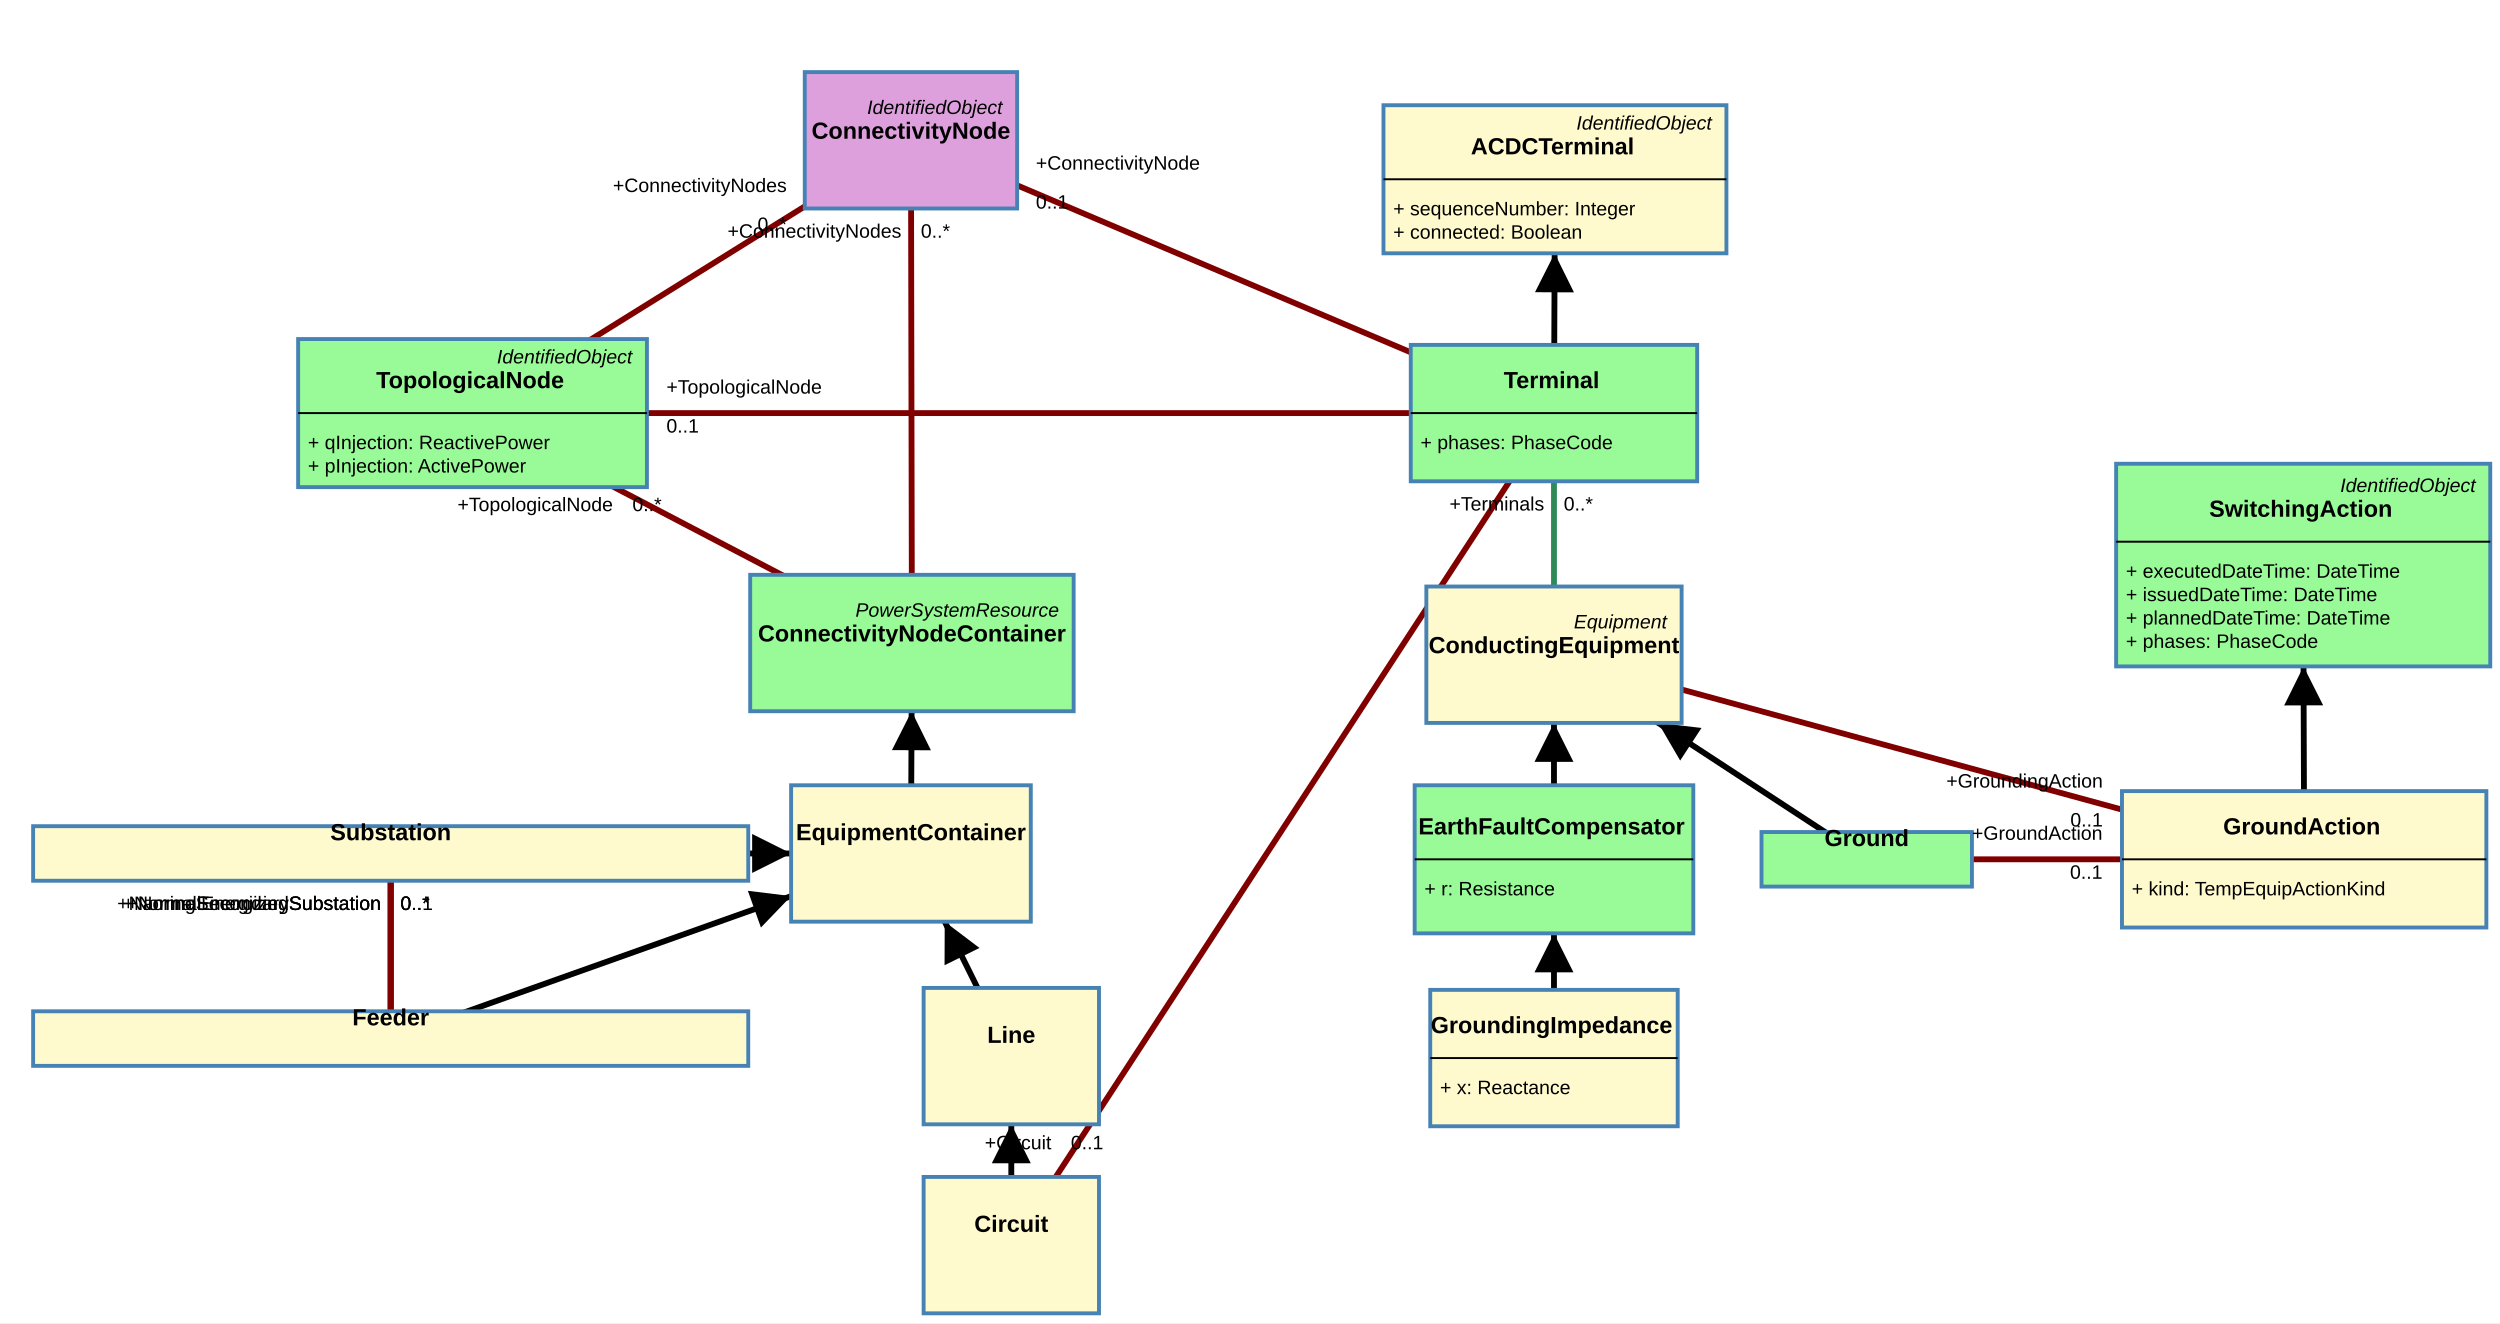
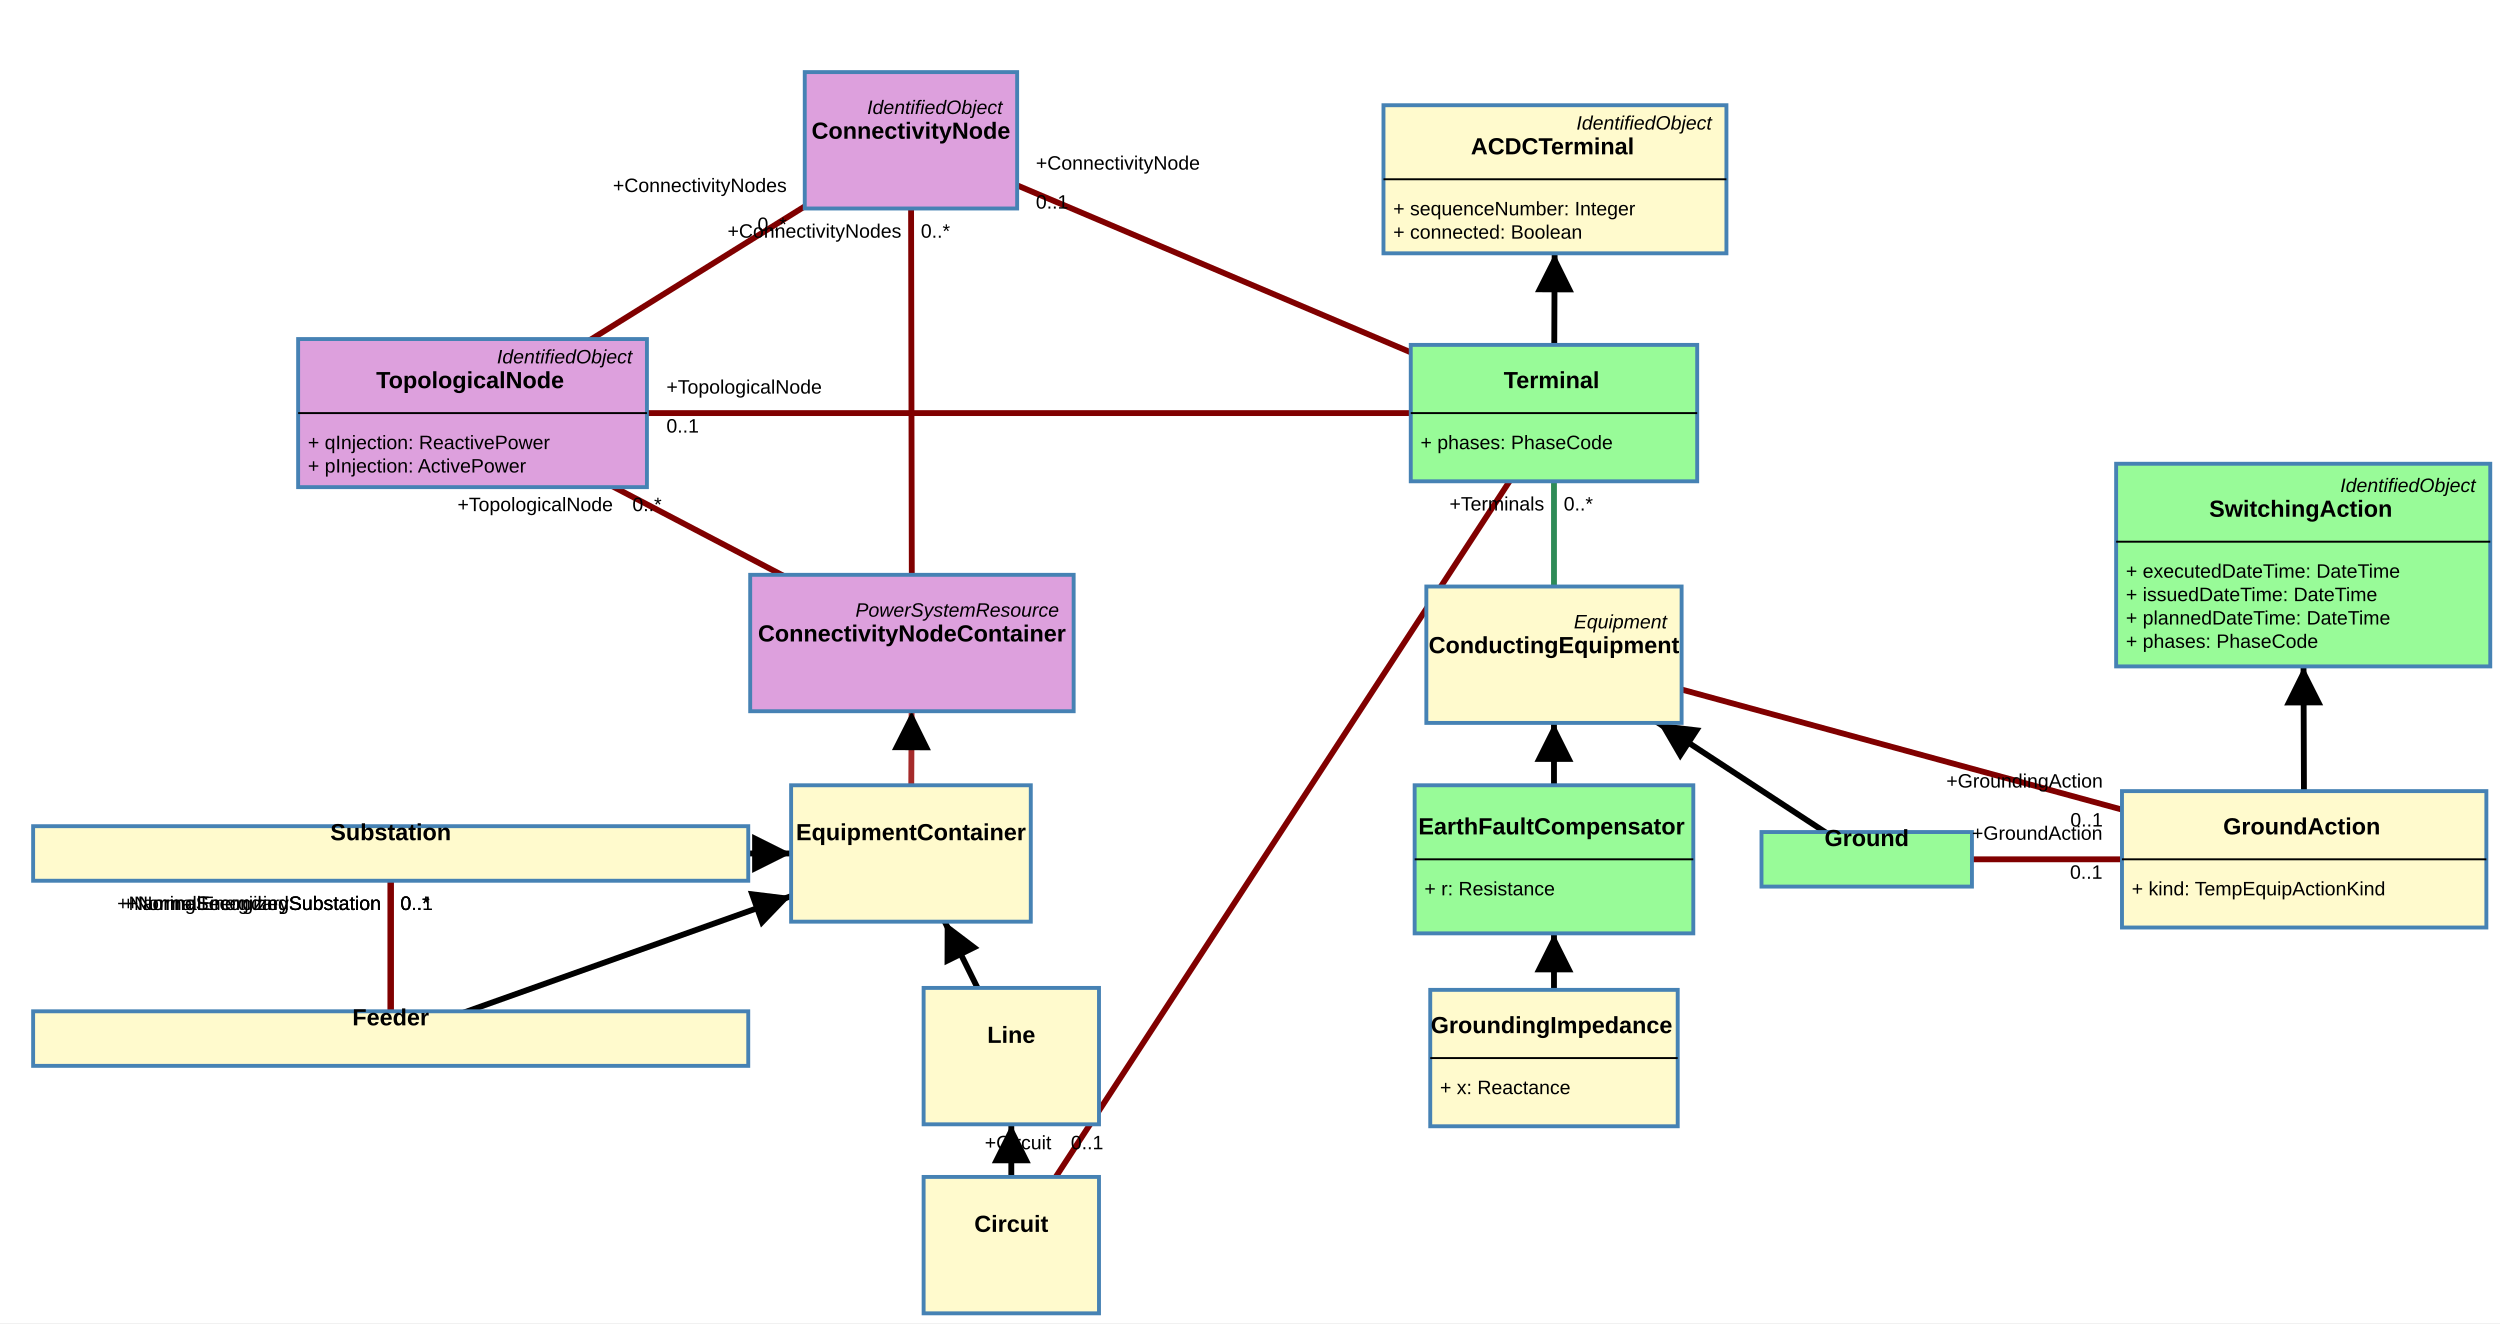
<svg xmlns="http://www.w3.org/2000/svg" width="1283" height="679">
  <rect width="100%" height="100%" fill="white" />
  <g class="zoom-group">
    <defs>
      <marker id="arrowhead" viewBox="-0 -5 10 10" refX="5" refY="0" orient="auto" markerWidth="10" markerHeight="10" xoverflow="visible">
        <path d="M 0,-5 L 10 ,0 L 0,5" fill="black" style="stroke: none;" />
      </marker>
    </defs>
    <line class="link" x1="797.5" y1="543" x2="797.5" y2="441" stroke="#000000" stroke-width="3" marker-end="url(#arrowhead)" />
    <line class="link" x1="519" y1="542" x2="467.5" y2="438" stroke="#000000" stroke-width="3" marker-end="url(#arrowhead)" />
    <line class="link" x1="200.5" y1="438" x2="467.5" y2="438" stroke="#000000" stroke-width="3" marker-end="url(#arrowhead)" />
    <line class="link" x1="242.5" y1="212" x2="468" y2="330" stroke="#800000" stroke-width="3" />
-     <line class="link" x1="467.5" y1="438" x2="468" y2="330" stroke="#000000" stroke-width="3" marker-end="url(#arrowhead)" />
+     <line class="link" x1="467.5" y1="438" x2="468" y2="330" stroke="#a52a2a" stroke-width="3" marker-end="url(#arrowhead)" />
    <line class="link" x1="467.5" y1="72" x2="242.5" y2="212" stroke="#800000" stroke-width="3" />
    <line class="link" x1="467.5" y1="72" x2="468" y2="330" stroke="#800000" stroke-width="3" />
    <line class="link" x1="958" y1="441" x2="797.5" y2="336" stroke="#000000" stroke-width="3" marker-end="url(#arrowhead)" />
    <line class="link" x1="797.5" y1="441" x2="797.5" y2="336" stroke="#000000" stroke-width="3" marker-end="url(#arrowhead)" />
    <line class="link" x1="797.5" y1="212" x2="242.5" y2="212" stroke="#800000" stroke-width="3" />
    <line class="link" x1="797.5" y1="212" x2="467.5" y2="72" stroke="#800000" stroke-width="3" />
    <line class="link" x1="797.5" y1="212" x2="797.5" y2="336" stroke="#2e8b57" stroke-width="3" />
    <line class="link" x1="797.5" y1="212" x2="798" y2="92" stroke="#000000" stroke-width="3" marker-end="url(#arrowhead)" />
    <line class="link" x1="200.5" y1="533" x2="467.5" y2="438" stroke="#000000" stroke-width="3" marker-end="url(#arrowhead)" />
    <line class="link" x1="200.5" y1="533" x2="200.5" y2="438" stroke="#800000" stroke-width="3" />
    <line class="link" x1="200.5" y1="533" x2="200.5" y2="438" stroke="#800000" stroke-width="3" />
    <line class="link" x1="519" y1="639" x2="519" y2="542" stroke="#000000" stroke-width="3" marker-end="url(#arrowhead)" />
    <line class="link" x1="519" y1="639" x2="797.5" y2="212" stroke="#800000" stroke-width="3" />
    <line class="link" x1="200.5" y1="533" x2="200.5" y2="438" stroke="#800000" stroke-width="3" />
    <line class="link" x1="1182.5" y1="441" x2="1182" y2="290" stroke="#000000" stroke-width="3" marker-end="url(#arrowhead)" />
    <line class="link" x1="1182.5" y1="441" x2="958" y2="441" stroke="#800000" stroke-width="3" />
    <line class="link" x1="1182.5" y1="441" x2="797.5" y2="336" stroke="#800000" stroke-width="3" />
    <line class="arrow" x2="797.5" y2="489" x1="797.5" y1="543" stroke="#000000" stroke-width="2" marker-end="url(#arrowhead)" />
    <line class="arrow" x2="489.269" y2="481.961" x1="519" y1="542" stroke="#000000" stroke-width="2" marker-end="url(#arrowhead)" />
    <line class="arrow" x2="396" y2="438" x1="200.5" y1="438" stroke="#000000" stroke-width="2" marker-end="url(#arrowhead)" />
-     <line class="arrow" x2="467.792" y2="375" x1="467.5" y1="438" stroke="#000000" stroke-width="2" marker-end="url(#arrowhead)" />
+     <line class="arrow" x2="467.792" y2="375" x1="467.5" y1="438" stroke="#a52a2a" stroke-width="2" marker-end="url(#arrowhead)" />
    <line class="arrow" x2="859.368" y2="376.475" x1="958" y1="441" stroke="#000000" stroke-width="2" marker-end="url(#arrowhead)" />
    <line class="arrow" x2="797.5" y2="381" x1="797.5" y1="441" stroke="#000000" stroke-width="2" marker-end="url(#arrowhead)" />
    <line class="arrow" x2="797.8" y2="140" x1="797.5" y1="212" stroke="#000000" stroke-width="2" marker-end="url(#arrowhead)" />
    <line class="arrow" x2="396.579" y2="463.234" x1="200.5" y1="533" stroke="#000000" stroke-width="2" marker-end="url(#arrowhead)" />
    <line class="arrow" x2="519" y2="587" x1="519" y1="639" stroke="#000000" stroke-width="2" marker-end="url(#arrowhead)" />
    <line class="arrow" x2="1182.205" y2="352" x1="1182.5" y1="441" stroke="#000000" stroke-width="2" marker-end="url(#arrowhead)" />
    <g class="draggable" transform="translate(724, 177)">
      <rect class="box" width="147" height="70" style="fill: #98fb98; stroke: steelblue; stroke-width: 2px; cursor: move;" />
      <text x="0" y="0" text-anchor="start" font-size="10px">
        <tspan x="73.5" y="18" dy=".35em" text-anchor="middle" style="font-family: Arial, sans-serif; font-weight: 700; font-style: normal; fill: black; font-size: 12px; pointer-events: none;">Terminal</tspan>
        <tspan x="5" y="50" dy=".35em" text-anchor="start" style="font-family: Arial, sans-serif; font-weight: 400; font-style: normal; fill: black; font-size: 10px; pointer-events: none;">+   phases: PhaseCode</tspan>
      </text>
      <line x1="0" x2="147" y1="35" y2="35" stroke="black" stroke-width="1" />
    </g>
    <g class="draggable" transform="translate(732, 301)">
      <rect class="box" width="131" height="70" style="fill: #fffacd; stroke: steelblue; stroke-width: 2px; cursor: move;" />
      <text x="0" y="0" text-anchor="start" font-size="10px">
        <tspan x="126" y="18" dy=".35em" text-anchor="end" style="font-family: Arial, sans-serif; font-weight: 400; font-style: italic; fill: black; font-size: 10px; pointer-events: none;">Equipment</tspan>
        <tspan x="65.5" y="30" dy=".35em" text-anchor="middle" style="font-family: Arial, sans-serif; font-weight: 700; font-style: normal; fill: black; font-size: 12px; pointer-events: none;">ConductingEquipment</tspan>
      </text>
    </g>
    <g class="draggable" transform="translate(413, 37)">
      <rect class="box" width="109" height="70" style="fill: #dda0dd; stroke: steelblue; stroke-width: 2px; cursor: move;" />
      <text x="0" y="0" text-anchor="start" font-size="10px">
        <tspan x="104" y="18" dy=".35em" text-anchor="end" style="font-family: Arial, sans-serif; font-weight: 400; font-style: italic; fill: black; font-size: 10px; pointer-events: none;">IdentifiedObject</tspan>
        <tspan x="54.5" y="30" dy=".35em" text-anchor="middle" style="font-family: Arial, sans-serif; font-weight: 700; font-style: normal; fill: black; font-size: 12px; pointer-events: none;">ConnectivityNode</tspan>
      </text>
    </g>
    <g class="draggable" transform="translate(385, 295)">
-       <rect class="box" width="166" height="70" style="fill: #98fb98; stroke: steelblue; stroke-width: 2px; cursor: move;" />
+       <rect class="box" width="166" height="70" style="fill: #dda0dd; stroke: steelblue; stroke-width: 2px; cursor: move;" />
      <text x="0" y="0" text-anchor="start" font-size="10px">
        <tspan x="161" y="18" dy=".35em" text-anchor="end" style="font-family: Arial, sans-serif; font-weight: 400; font-style: italic; fill: black; font-size: 10px; pointer-events: none;">PowerSystemResource</tspan>
        <tspan x="83" y="30" dy=".35em" text-anchor="middle" style="font-family: Arial, sans-serif; font-weight: 700; font-style: normal; fill: black; font-size: 12px; pointer-events: none;">ConnectivityNodeContainer</tspan>
      </text>
    </g>
    <g class="draggable" transform="translate(17, 424)">
      <rect class="box" width="367" height="28" style="fill: #fffacd; stroke: steelblue; stroke-width: 2px; cursor: move;" />
      <text x="0" y="0" text-anchor="start" font-size="10px">
        <tspan x="183.5" y="3" dy=".35em" text-anchor="middle" style="font-family: Arial, sans-serif; font-weight: 700; font-style: normal; fill: black; font-size: 12px; pointer-events: none;">Substation</tspan>
      </text>
    </g>
    <g class="draggable" transform="translate(406, 403)">
      <rect class="box" width="123" height="70" style="fill: #fffacd; stroke: steelblue; stroke-width: 2px; cursor: move;" />
      <text x="0" y="0" text-anchor="start" font-size="10px">
        <tspan x="61.5" y="24" dy=".35em" text-anchor="middle" style="font-family: Arial, sans-serif; font-weight: 700; font-style: normal; fill: black; font-size: 12px; pointer-events: none;">EquipmentContainer</tspan>
      </text>
    </g>
    <g class="draggable" transform="translate(153, 174)">
-       <rect class="box" width="179" height="76" style="fill: #98fb98; stroke: steelblue; stroke-width: 2px; cursor: move;" />
+       <rect class="box" width="179" height="76" style="fill: #dda0dd; stroke: steelblue; stroke-width: 2px; cursor: move;" />
      <text x="0" y="0" text-anchor="start" font-size="10px">
        <tspan x="174" y="9" dy=".35em" text-anchor="end" style="font-family: Arial, sans-serif; font-weight: 400; font-style: italic; fill: black; font-size: 10px; pointer-events: none;">IdentifiedObject</tspan>
        <tspan x="89.5" y="21" dy=".35em" text-anchor="middle" style="font-family: Arial, sans-serif; font-weight: 700; font-style: normal; fill: black; font-size: 12px; pointer-events: none;">TopologicalNode</tspan>
        <tspan x="5" y="53" dy=".35em" text-anchor="start" style="font-family: Arial, sans-serif; font-weight: 400; font-style: normal; fill: black; font-size: 10px; pointer-events: none;">+   qInjection: ReactivePower</tspan>
        <tspan x="5" y="65" dy=".35em" text-anchor="start" style="font-family: Arial, sans-serif; font-weight: 400; font-style: normal; fill: black; font-size: 10px; pointer-events: none;">+   pInjection: ActivePower</tspan>
      </text>
      <line x1="0" x2="179" y1="38" y2="38" stroke="black" stroke-width="1" />
    </g>
    <g class="draggable" transform="translate(904, 427)">
      <rect class="box" width="108" height="28" style="fill: #98fb98; stroke: steelblue; stroke-width: 2px; cursor: move;" />
      <text x="0" y="0" text-anchor="start" font-size="10px">
        <tspan x="54" y="3" dy=".35em" text-anchor="middle" style="font-family: Arial, sans-serif; font-weight: 700; font-style: normal; fill: black; font-size: 12px; pointer-events: none;">Ground</tspan>
      </text>
    </g>
    <g class="draggable" transform="translate(474, 507)">
      <rect class="box" width="90" height="70" style="fill: #fffacd; stroke: steelblue; stroke-width: 2px; cursor: move;" />
      <text x="0" y="0" text-anchor="start" font-size="10px">
        <tspan x="45" y="24" dy=".35em" text-anchor="middle" style="font-family: Arial, sans-serif; font-weight: 700; font-style: normal; fill: black; font-size: 12px; pointer-events: none;">Line</tspan>
      </text>
    </g>
    <g class="draggable" transform="translate(734, 508)">
      <rect class="box" width="127" height="70" style="fill: #fffacd; stroke: steelblue; stroke-width: 2px; cursor: move;" />
      <text x="0" y="0" text-anchor="start" font-size="10px">
        <tspan x="63.5" y="18" dy=".35em" text-anchor="middle" style="font-family: Arial, sans-serif; font-weight: 700; font-style: normal; fill: black; font-size: 12px; pointer-events: none;">GroundingImpedance</tspan>
        <tspan x="5" y="50" dy=".35em" text-anchor="start" style="font-family: Arial, sans-serif; font-weight: 400; font-style: normal; fill: black; font-size: 10px; pointer-events: none;">+   x: Reactance</tspan>
      </text>
      <line x1="0" x2="127" y1="35" y2="35" stroke="black" stroke-width="1" />
    </g>
    <g class="draggable" transform="translate(726, 403)">
      <rect class="box" width="143" height="76" style="fill: #98fb98; stroke: steelblue; stroke-width: 2px; cursor: move;" />
      <text x="0" y="0" text-anchor="start" font-size="10px">
        <tspan x="71.5" y="21" dy=".35em" text-anchor="middle" style="font-family: Arial, sans-serif; font-weight: 700; font-style: normal; fill: black; font-size: 12px; pointer-events: none;">EarthFaultCompensator</tspan>
        <tspan x="5" y="53" dy=".35em" text-anchor="start" style="font-family: Arial, sans-serif; font-weight: 400; font-style: normal; fill: black; font-size: 10px; pointer-events: none;">+   r: Resistance</tspan>
      </text>
      <line x1="0" x2="143" y1="38" y2="38" stroke="black" stroke-width="1" />
    </g>
    <g class="draggable" transform="translate(710, 54)">
      <rect class="box" width="176" height="76" style="fill: #fffacd; stroke: steelblue; stroke-width: 2px; cursor: move;" />
      <text x="0" y="0" text-anchor="start" font-size="10px">
        <tspan x="171" y="9" dy=".35em" text-anchor="end" style="font-family: Arial, sans-serif; font-weight: 400; font-style: italic; fill: black; font-size: 10px; pointer-events: none;">IdentifiedObject</tspan>
        <tspan x="88" y="21" dy=".35em" text-anchor="middle" style="font-family: Arial, sans-serif; font-weight: 700; font-style: normal; fill: black; font-size: 12px; pointer-events: none;">ACDCTerminal</tspan>
        <tspan x="5" y="53" dy=".35em" text-anchor="start" style="font-family: Arial, sans-serif; font-weight: 400; font-style: normal; fill: black; font-size: 10px; pointer-events: none;">+   sequenceNumber: Integer</tspan>
        <tspan x="5" y="65" dy=".35em" text-anchor="start" style="font-family: Arial, sans-serif; font-weight: 400; font-style: normal; fill: black; font-size: 10px; pointer-events: none;">+   connected: Boolean</tspan>
      </text>
      <line x1="0" x2="176" y1="38" y2="38" stroke="black" stroke-width="1" />
    </g>
    <g class="draggable" transform="translate(17, 519)">
      <rect class="box" width="367" height="28" style="fill: #fffacd; stroke: steelblue; stroke-width: 2px; cursor: move;" />
      <text x="0" y="0" text-anchor="start" font-size="10px">
        <tspan x="183.5" y="3" dy=".35em" text-anchor="middle" style="font-family: Arial, sans-serif; font-weight: 700; font-style: normal; fill: black; font-size: 12px; pointer-events: none;">Feeder</tspan>
      </text>
    </g>
    <g class="draggable" transform="translate(474, 604)">
      <rect class="box" width="90" height="70" style="fill: #fffacd; stroke: steelblue; stroke-width: 2px; cursor: move;" />
      <text x="0" y="0" text-anchor="start" font-size="10px">
        <tspan x="45" y="24" dy=".35em" text-anchor="middle" style="font-family: Arial, sans-serif; font-weight: 700; font-style: normal; fill: black; font-size: 12px; pointer-events: none;">Circuit</tspan>
      </text>
    </g>
    <g class="draggable" transform="translate(1089, 406)">
      <rect class="box" width="187" height="70" style="fill: #fffacd; stroke: steelblue; stroke-width: 2px; cursor: move;" />
      <text x="0" y="0" text-anchor="start" font-size="10px">
        <tspan x="93.5" y="18" dy=".35em" text-anchor="middle" style="font-family: Arial, sans-serif; font-weight: 700; font-style: normal; fill: black; font-size: 12px; pointer-events: none;">GroundAction</tspan>
        <tspan x="5" y="50" dy=".35em" text-anchor="start" style="font-family: Arial, sans-serif; font-weight: 400; font-style: normal; fill: black; font-size: 10px; pointer-events: none;">+   kind: TempEquipActionKind</tspan>
      </text>
      <line x1="0" x2="187" y1="35" y2="35" stroke="black" stroke-width="1" />
    </g>
    <g class="draggable" transform="translate(1086, 238)">
      <rect class="box" width="192" height="104" style="fill: #98fb98; stroke: steelblue; stroke-width: 2px; cursor: move;" />
      <text x="0" y="0" text-anchor="start" font-size="10px">
        <tspan x="187" y="11" dy=".35em" text-anchor="end" style="font-family: Arial, sans-serif; font-weight: 400; font-style: italic; fill: black; font-size: 10px; pointer-events: none;">IdentifiedObject</tspan>
        <tspan x="96" y="23" dy=".35em" text-anchor="middle" style="font-family: Arial, sans-serif; font-weight: 700; font-style: normal; fill: black; font-size: 12px; pointer-events: none;">SwitchingAction</tspan>
        <tspan x="5" y="55" dy=".35em" text-anchor="start" style="font-family: Arial, sans-serif; font-weight: 400; font-style: normal; fill: black; font-size: 10px; pointer-events: none;">+   executedDateTime: DateTime</tspan>
        <tspan x="5" y="67" dy=".35em" text-anchor="start" style="font-family: Arial, sans-serif; font-weight: 400; font-style: normal; fill: black; font-size: 10px; pointer-events: none;">+   issuedDateTime: DateTime</tspan>
        <tspan x="5" y="79" dy=".35em" text-anchor="start" style="font-family: Arial, sans-serif; font-weight: 400; font-style: normal; fill: black; font-size: 10px; pointer-events: none;">+   plannedDateTime: DateTime</tspan>
        <tspan x="5" y="91" dy=".35em" text-anchor="start" style="font-family: Arial, sans-serif; font-weight: 400; font-style: normal; fill: black; font-size: 10px; pointer-events: none;">+   phases: PhaseCode</tspan>
      </text>
      <line x1="0" x2="192" y1="40" y2="40" stroke="black" stroke-width="1" />
    </g>
    <text class="link-text-start-top" x="792.5" y="503" text-anchor="end" dy="-1em" style="font-family: Arial, sans-serif; font-size: 10px; fill: black;" />
    <text class="link-text-start-top" x="494.449" y="502.519" text-anchor="end" dy="-1em" style="font-family: Arial, sans-serif; font-size: 10px; fill: black;" />
    <text class="link-text-start-top" x="394" y="438" text-anchor="start" dy="-1em" style="font-family: Arial, sans-serif; font-size: 10px; fill: black;" />
    <text class="link-text-start-top" x="314.549" y="252.318" text-anchor="end" dy="1em" style="font-family: Arial, sans-serif; font-size: 10px; fill: black;">+TopologicalNode</text>
    <text class="link-text-start-top" x="462.685" y="398" text-anchor="end" dy="-1em" style="font-family: Arial, sans-serif; font-size: 10px; fill: black;" />
    <text class="link-text-start-top" x="403.755" y="108.553" text-anchor="end" dy="-1em" style="font-family: Arial, sans-serif; font-size: 10px; fill: black;">+ConnectivityNodes</text>
    <text class="link-text-start-top" x="462.578" y="112" text-anchor="end" dy="1em" style="font-family: Arial, sans-serif; font-size: 10px; fill: black;">+ConnectivityNodes</text>
    <text class="link-text-start-top" x="927.416" y="424.263" text-anchor="end" dy="-1em" style="font-family: Arial, sans-serif; font-size: 10px; fill: black;" />
    <text class="link-text-start-top" x="792.5" y="398" text-anchor="end" dy="-1em" style="font-family: Arial, sans-serif; font-size: 10px; fill: black;" />
    <text class="link-text-start-top" x="714" y="212" text-anchor="end" dy="-1em" style="font-family: Arial, sans-serif; font-size: 10px; fill: black;" />
    <text class="link-text-start-top" x="714.397" y="178.865" text-anchor="end" dy="-1em" style="font-family: Arial, sans-serif; font-size: 10px; fill: black;" />
    <text class="link-text-start-top" x="792.5" y="252" text-anchor="end" dy="1em" style="font-family: Arial, sans-serif; font-size: 10px; fill: black;">+Terminals</text>
    <text class="link-text-start-top" x="792.667" y="172" text-anchor="end" dy="-1em" style="font-family: Arial, sans-serif; font-size: 10px; fill: black;" />
    <text class="link-text-start-top" x="239.558" y="517.324" text-anchor="end" dy="-1em" style="font-family: Arial, sans-serif; font-size: 10px; fill: black;" />
    <text class="link-text-start-top" x="195.5" y="514" text-anchor="end" dy="-1em" style="font-family: Arial, sans-serif; font-size: 10px; fill: black;" />
    <text class="link-text-start-top" x="195.5" y="514" text-anchor="end" dy="-1em" style="font-family: Arial, sans-serif; font-size: 10px; fill: black;" />
    <text class="link-text-start-top" x="514" y="599" text-anchor="end" dy="-1em" style="font-family: Arial, sans-serif; font-size: 10px; fill: black;" />
    <text class="link-text-start-top" x="539.559" y="599.812" text-anchor="end" dy="-1em" style="font-family: Arial, sans-serif; font-size: 10px; fill: black;">+Circuit</text>
    <text class="link-text-start-top" x="195.5" y="514" text-anchor="end" dy="-1em" style="font-family: Arial, sans-serif; font-size: 10px; fill: black;" />
    <text class="link-text-start-top" x="1177.368" y="401" text-anchor="end" dy="-1em" style="font-family: Arial, sans-serif; font-size: 10px; fill: black;" />
    <text class="link-text-start-top" x="1079" y="441" text-anchor="end" dy="-1em" style="font-family: Arial, sans-serif; font-size: 10px; fill: black;">+GroundAction</text>
    <text class="link-text-start-top" x="1079.176" y="414.184" text-anchor="end" dy="-1em" style="font-family: Arial, sans-serif; font-size: 10px; fill: black;">+GroundingAction</text>
    <text class="link-text-start-btm" x="802.5" y="503" dy="-1em" text-anchor="start" style="font-family: Arial, sans-serif; font-size: 10px; fill: black;" />
    <text class="link-text-start-btm" x="504.449" y="502.519" dy="-1em" text-anchor="start" style="font-family: Arial, sans-serif; font-size: 10px; fill: black;" />
    <text class="link-text-start-btm" x="394" y="438" dy="1em" text-anchor="start" style="font-family: Arial, sans-serif; font-size: 10px; fill: black;" />
    <text class="link-text-start-btm" x="324.549" y="252.318" dy="1em" text-anchor="start" style="font-family: Arial, sans-serif; font-size: 10px; fill: black;">0..*</text>
    <text class="link-text-start-btm" x="472.685" y="398" dy="-1em" text-anchor="start" style="font-family: Arial, sans-serif; font-size: 10px; fill: black;" />
    <text class="link-text-start-btm" x="403.755" y="108.553" dy="1em" text-anchor="end" style="font-family: Arial, sans-serif; font-size: 10px; fill: black;">0..*</text>
    <text class="link-text-start-btm" x="472.578" y="112" dy="1em" text-anchor="start" style="font-family: Arial, sans-serif; font-size: 10px; fill: black;">0..*</text>
    <text class="link-text-start-btm" x="937.416" y="424.263" dy="-1em" text-anchor="start" style="font-family: Arial, sans-serif; font-size: 10px; fill: black;" />
    <text class="link-text-start-btm" x="802.5" y="398" dy="-1em" text-anchor="start" style="font-family: Arial, sans-serif; font-size: 10px; fill: black;" />
    <text class="link-text-start-btm" x="714" y="212" dy="1em" text-anchor="end" style="font-family: Arial, sans-serif; font-size: 10px; fill: black;" />
    <text class="link-text-start-btm" x="714.397" y="178.865" dy="1em" text-anchor="end" style="font-family: Arial, sans-serif; font-size: 10px; fill: black;" />
    <text class="link-text-start-btm" x="802.5" y="252" dy="1em" text-anchor="start" style="font-family: Arial, sans-serif; font-size: 10px; fill: black;">0..*</text>
    <text class="link-text-start-btm" x="802.667" y="172" dy="-1em" text-anchor="start" style="font-family: Arial, sans-serif; font-size: 10px; fill: black;" />
    <text class="link-text-start-btm" x="249.558" y="517.324" dy="-1em" text-anchor="start" style="font-family: Arial, sans-serif; font-size: 10px; fill: black;" />
    <text class="link-text-start-btm" x="205.5" y="514" dy="-1em" text-anchor="start" style="font-family: Arial, sans-serif; font-size: 10px; fill: black;" />
    <text class="link-text-start-btm" x="205.5" y="514" dy="-1em" text-anchor="start" style="font-family: Arial, sans-serif; font-size: 10px; fill: black;" />
    <text class="link-text-start-btm" x="524" y="599" dy="-1em" text-anchor="start" style="font-family: Arial, sans-serif; font-size: 10px; fill: black;" />
    <text class="link-text-start-btm" x="549.559" y="599.812" dy="-1em" text-anchor="start" style="font-family: Arial, sans-serif; font-size: 10px; fill: black;">0..1</text>
    <text class="link-text-start-btm" x="205.5" y="514" dy="-1em" text-anchor="start" style="font-family: Arial, sans-serif; font-size: 10px; fill: black;" />
    <text class="link-text-start-btm" x="1187.368" y="401" dy="-1em" text-anchor="start" style="font-family: Arial, sans-serif; font-size: 10px; fill: black;" />
    <text class="link-text-start-btm" x="1079" y="441" dy="1em" text-anchor="end" style="font-family: Arial, sans-serif; font-size: 10px; fill: black;">0..1</text>
    <text class="link-text-start-btm" x="1079.176" y="414.184" dy="1em" text-anchor="end" style="font-family: Arial, sans-serif; font-size: 10px; fill: black;">0..1</text>
    <text class="link-text-end-top" x="792.5" y="484" dy="1em" text-anchor="end" style="font-family: Arial, sans-serif; font-size: 10px; fill: black;" />
    <text class="link-text-end-top" x="482.051" y="477.481" dy="1em" text-anchor="end" style="font-family: Arial, sans-serif; font-size: 10px; fill: black;" />
    <text class="link-text-end-top" x="396" y="438" dy="-1em" text-anchor="end" style="font-family: Arial, sans-serif; font-size: 10px; fill: black;" />
    <text class="link-text-end-top" x="391.684" y="292.682" dy="-1em" text-anchor="end" style="font-family: Arial, sans-serif; font-size: 10px; fill: black;" />
    <text class="link-text-end-top" x="462.815" y="370" dy="1em" text-anchor="end" style="font-family: Arial, sans-serif; font-size: 10px; fill: black;" />
    <text class="link-text-end-top" x="302.817" y="171.358" dy="-1em" text-anchor="end" style="font-family: Arial, sans-serif; font-size: 10px; fill: black;" />
    <text class="link-text-end-top" x="462.922" y="290" dy="-1em" text-anchor="end" style="font-family: Arial, sans-serif; font-size: 10px; fill: black;" />
    <text class="link-text-end-top" x="850.184" y="373.737" dy="1em" text-anchor="end" style="font-family: Arial, sans-serif; font-size: 10px; fill: black;" />
    <text class="link-text-end-top" x="792.5" y="376" dy="1em" text-anchor="end" style="font-family: Arial, sans-serif; font-size: 10px; fill: black;" />
    <text class="link-text-end-top" x="342" y="212" dy="-1em" text-anchor="start" style="font-family: Arial, sans-serif; font-size: 10px; fill: black;">+TopologicalNode</text>
    <text class="link-text-end-top" x="531.603" y="97.074" dy="-1em" text-anchor="start" style="font-family: Arial, sans-serif; font-size: 10px; fill: black;">+ConnectivityNode</text>
    <text class="link-text-end-top" x="792.5" y="296" dy="-1em" text-anchor="end" style="font-family: Arial, sans-serif; font-size: 10px; fill: black;" />
    <text class="link-text-end-top" x="792.821" y="135" dy="1em" text-anchor="end" style="font-family: Arial, sans-serif; font-size: 10px; fill: black;" />
    <text class="link-text-end-top" x="396.289" y="461.558" dy="-1em" text-anchor="end" style="font-family: Arial, sans-serif; font-size: 10px; fill: black;" />
    <text class="link-text-end-top" x="195.5" y="457" dy="1em" text-anchor="end" style="font-family: Arial, sans-serif; font-size: 10px; fill: black;">+NormalEnergizingSubstation</text>
    <text class="link-text-end-top" x="195.5" y="457" dy="1em" text-anchor="end" style="font-family: Arial, sans-serif; font-size: 10px; fill: black;">+NamingSecondarySubstation</text>
    <text class="link-text-end-top" x="514" y="582" dy="1em" text-anchor="end" style="font-family: Arial, sans-serif; font-size: 10px; fill: black;" />
    <text class="link-text-end-top" x="766.941" y="251.188" dy="1em" text-anchor="end" style="font-family: Arial, sans-serif; font-size: 10px; fill: black;" />
    <text class="link-text-end-top" x="195.5" y="457" dy="1em" text-anchor="end" style="font-family: Arial, sans-serif; font-size: 10px; fill: black;">+NormalEnergizedSubstation</text>
    <text class="link-text-end-top" x="1177.189" y="347" dy="1em" text-anchor="end" style="font-family: Arial, sans-serif; font-size: 10px; fill: black;" />
    <text class="link-text-end-top" x="1022" y="441" dy="-1em" text-anchor="start" style="font-family: Arial, sans-serif; font-size: 10px; fill: black;" />
    <text class="link-text-end-top" x="872.824" y="355.179" dy="-1em" text-anchor="start" style="font-family: Arial, sans-serif; font-size: 10px; fill: black;" />
    <text class="link-text-end-btm" x="802.5" y="484" dy="1em" text-anchor="start" style="font-family: Arial, sans-serif; font-size: 10px; fill: black;" />
    <text class="link-text-end-btm" x="492.051" y="477.481" dy="1em" text-anchor="start" style="font-family: Arial, sans-serif; font-size: 10px; fill: black;" />
    <text class="link-text-end-btm" x="396" y="438" dy="1em" text-anchor="end" style="font-family: Arial, sans-serif; font-size: 10px; fill: black;" />
    <text class="link-text-end-btm" x="401.684" y="292.682" dy="-1em" text-anchor="start" style="font-family: Arial, sans-serif; font-size: 10px; fill: black;" />
    <text class="link-text-end-btm" x="472.815" y="370" dy="1em" text-anchor="start" style="font-family: Arial, sans-serif; font-size: 10px; fill: black;" />
    <text class="link-text-end-btm" x="312.817" y="171.358" dy="-1em" text-anchor="start" style="font-family: Arial, sans-serif; font-size: 10px; fill: black;" />
    <text class="link-text-end-btm" x="472.922" y="290" dy="-1em" text-anchor="start" style="font-family: Arial, sans-serif; font-size: 10px; fill: black;" />
    <text class="link-text-end-btm" x="860.184" y="373.737" dy="1em" text-anchor="start" style="font-family: Arial, sans-serif; font-size: 10px; fill: black;" />
    <text class="link-text-end-btm" x="802.5" y="376" dy="1em" text-anchor="start" style="font-family: Arial, sans-serif; font-size: 10px; fill: black;" />
    <text class="link-text-end-btm" x="342" y="212" dy="1em" text-anchor="start" style="font-family: Arial, sans-serif; font-size: 10px; fill: black;">0..1</text>
    <text class="link-text-end-btm" x="531.603" y="97.074" dy="1em" text-anchor="start" style="font-family: Arial, sans-serif; font-size: 10px; fill: black;">0..1</text>
    <text class="link-text-end-btm" x="802.5" y="296" dy="-1em" text-anchor="start" style="font-family: Arial, sans-serif; font-size: 10px; fill: black;" />
    <text class="link-text-end-btm" x="802.821" y="135" dy="1em" text-anchor="start" style="font-family: Arial, sans-serif; font-size: 10px; fill: black;" />
    <text class="link-text-end-btm" x="396.289" y="461.558" dy="1em" text-anchor="end" style="font-family: Arial, sans-serif; font-size: 10px; fill: black;" />
    <text class="link-text-end-btm" x="205.5" y="457" dy="1em" text-anchor="start" style="font-family: Arial, sans-serif; font-size: 10px; fill: black;">0..1</text>
    <text class="link-text-end-btm" x="205.5" y="457" dy="1em" text-anchor="start" style="font-family: Arial, sans-serif; font-size: 10px; fill: black;">0..*</text>
    <text class="link-text-end-btm" x="524" y="582" dy="1em" text-anchor="start" style="font-family: Arial, sans-serif; font-size: 10px; fill: black;" />
    <text class="link-text-end-btm" x="776.941" y="251.188" dy="1em" text-anchor="start" style="font-family: Arial, sans-serif; font-size: 10px; fill: black;" />
    <text class="link-text-end-btm" x="205.5" y="457" dy="1em" text-anchor="start" style="font-family: Arial, sans-serif; font-size: 10px; fill: black;">0..*</text>
    <text class="link-text-end-btm" x="1187.189" y="347" dy="1em" text-anchor="start" style="font-family: Arial, sans-serif; font-size: 10px; fill: black;" />
    <text class="link-text-end-btm" x="1022" y="441" dy="1em" text-anchor="start" style="font-family: Arial, sans-serif; font-size: 10px; fill: black;" />
    <text class="link-text-end-btm" x="872.824" y="355.179" dy="1em" text-anchor="start" style="font-family: Arial, sans-serif; font-size: 10px; fill: black;" />
  </g>
</svg>
